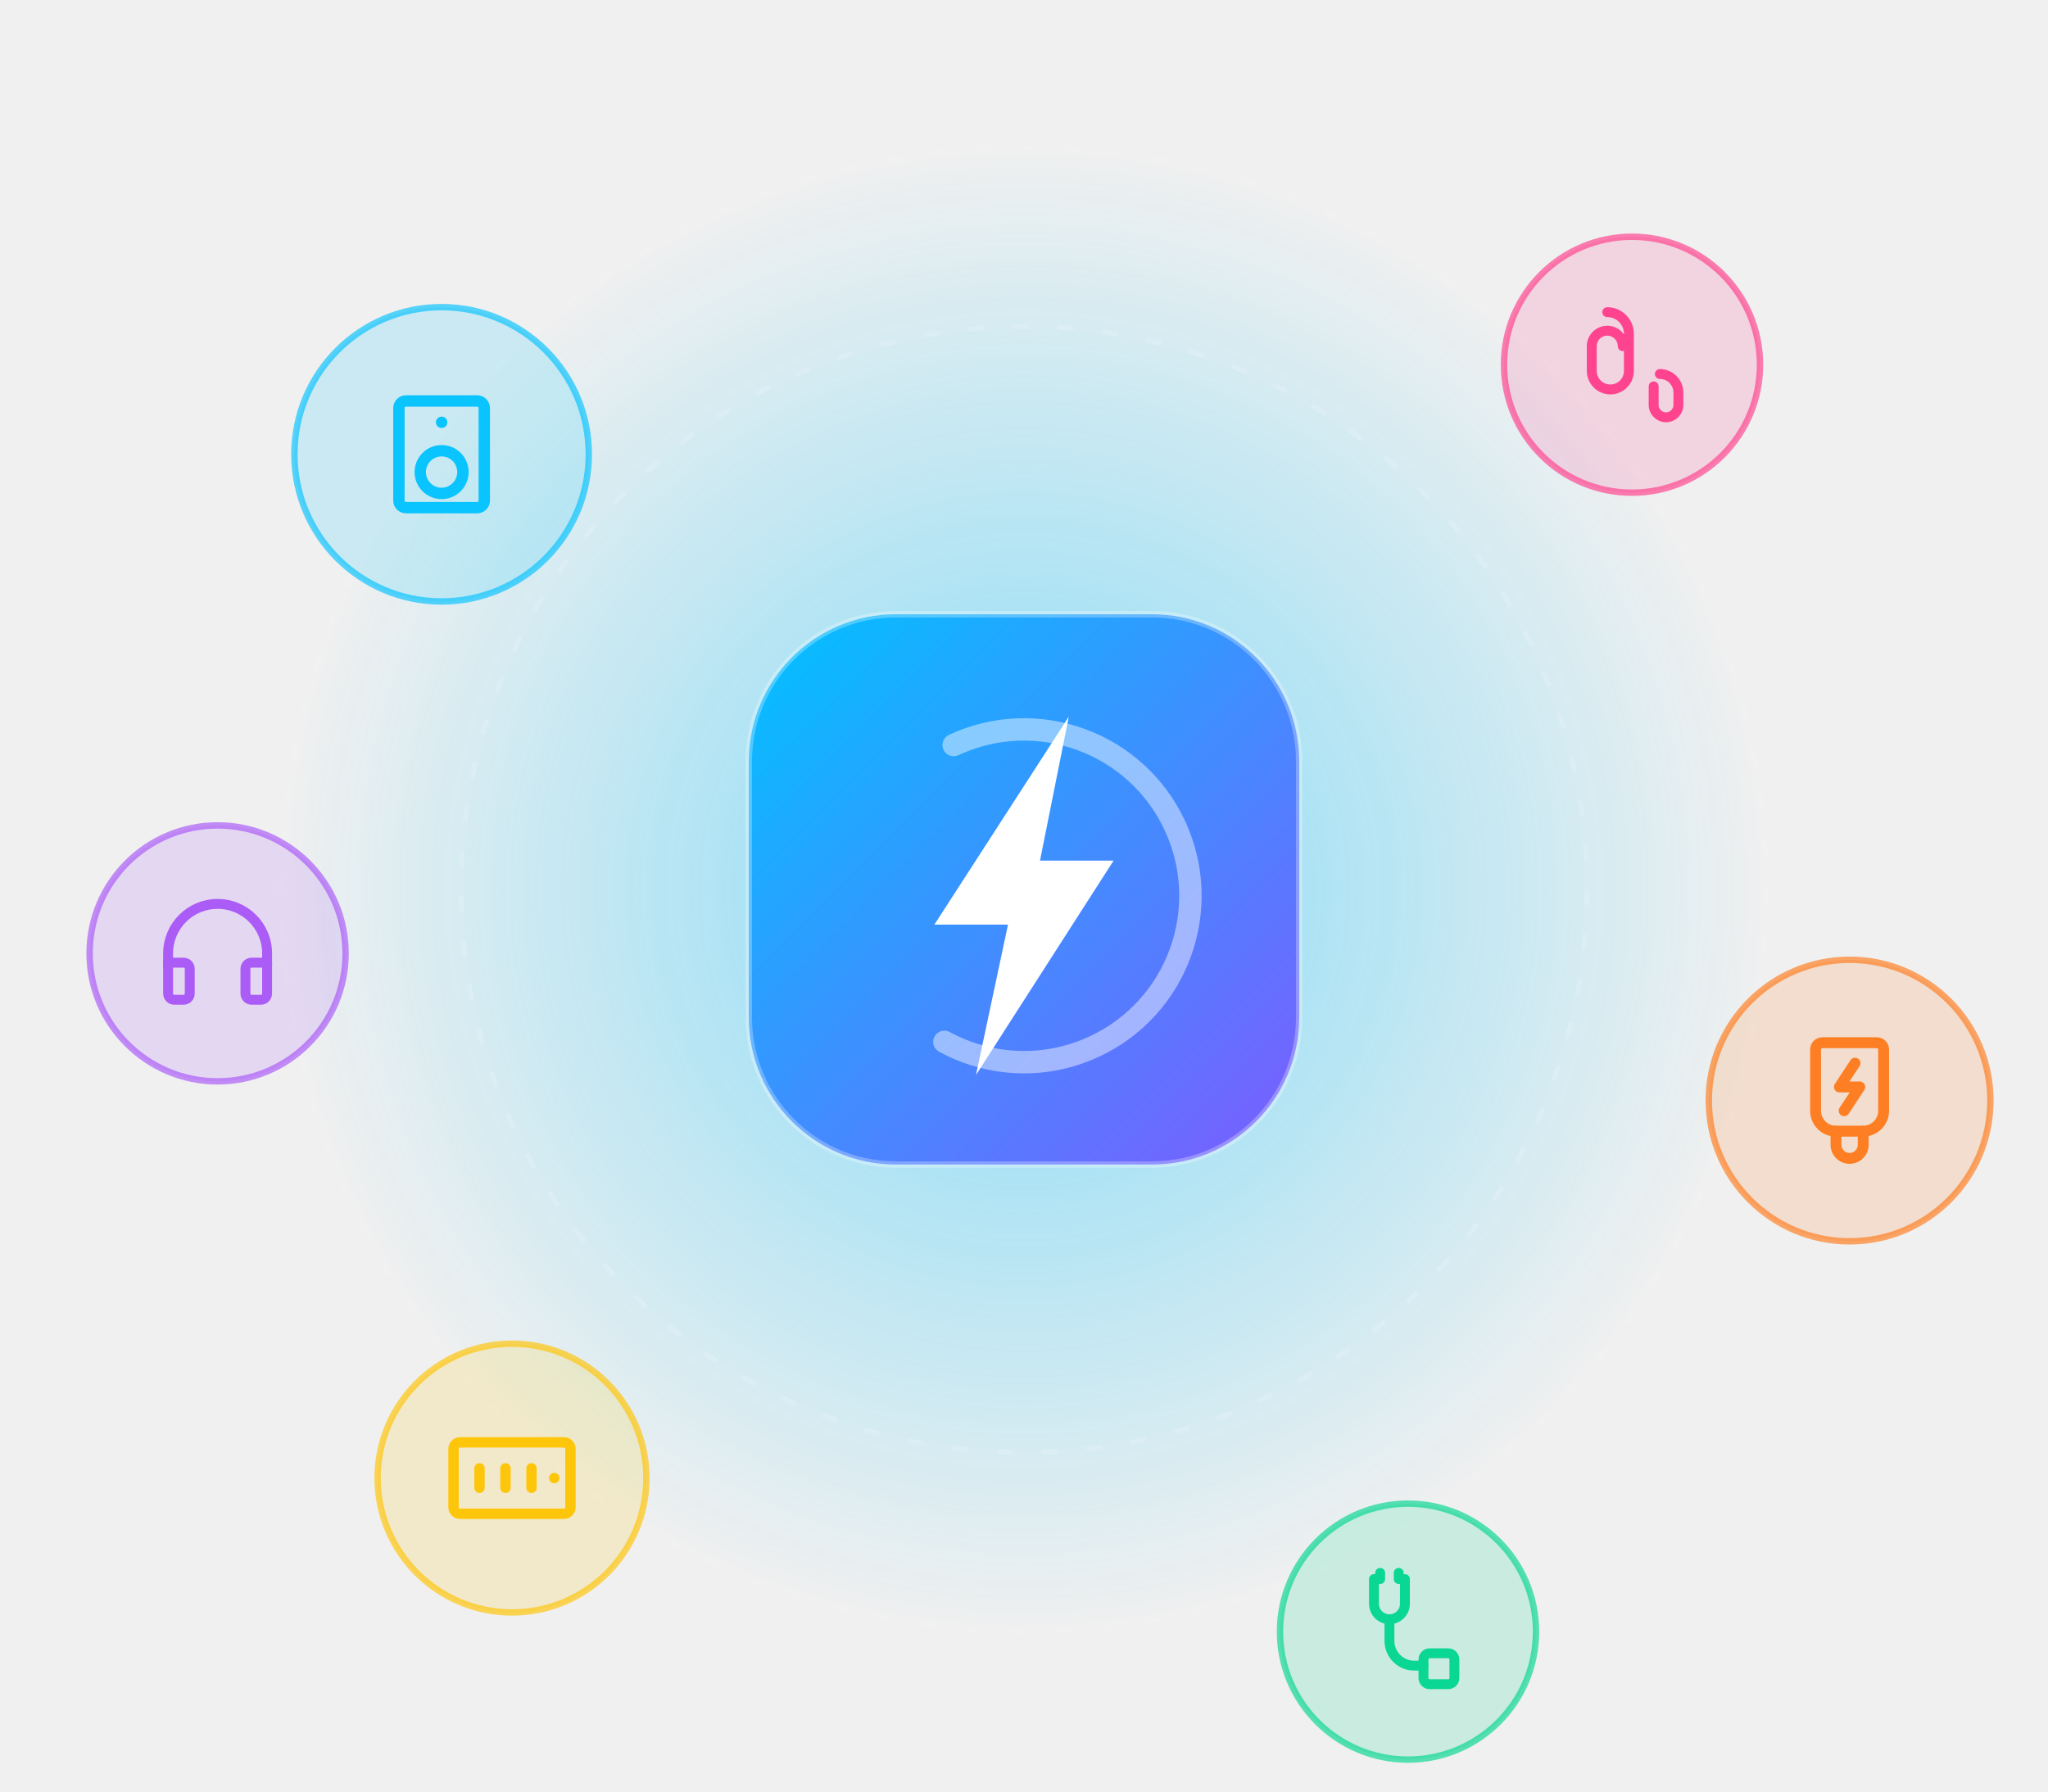
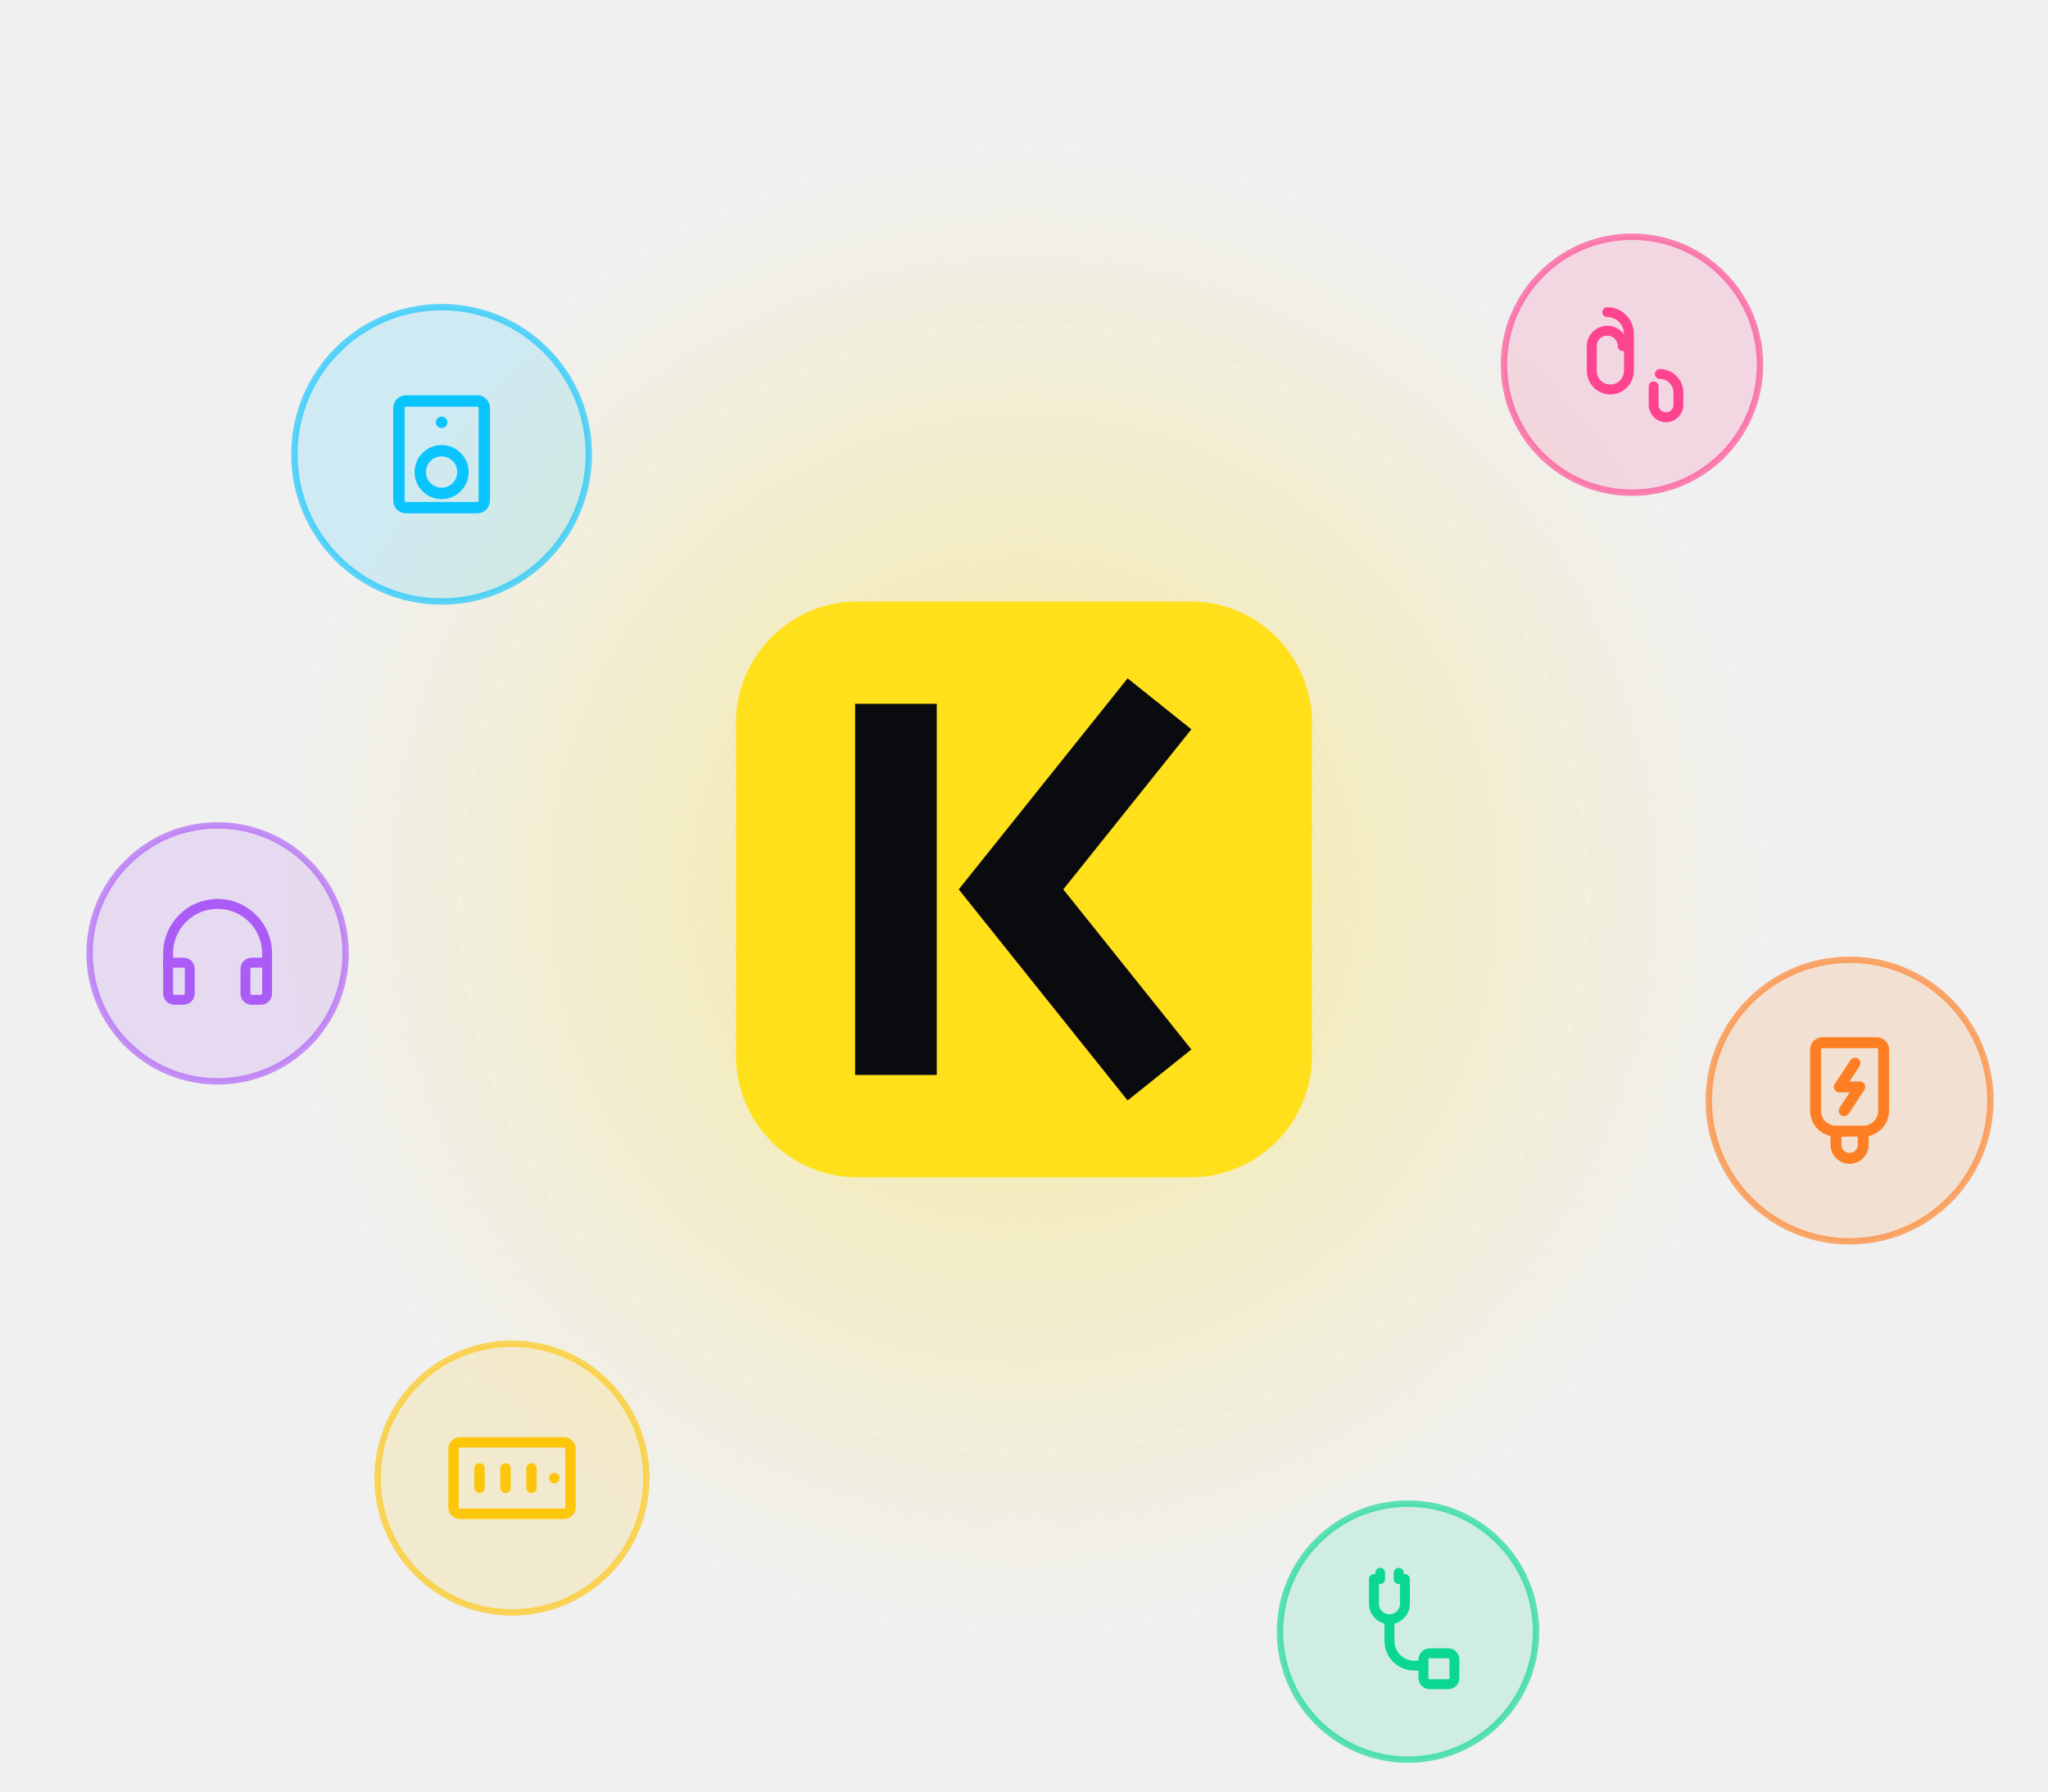
<svg xmlns="http://www.w3.org/2000/svg" viewBox="0 0 640 560" width="640" height="560" role="img" aria-label="Illustration of wholesale consumer electronics: speakers, earbuds, chargers, cables and multiplugs">
  <defs>
-     <linearGradient id="core" x1="0" y1="0" x2="1" y2="1">
-       <stop offset="0" stop-color="#00C2FF" />
-       <stop offset="1" stop-color="#7C5CFF" />
-     </linearGradient>
    <radialGradient id="halo" cx=".5" cy=".5" r=".5">
-       <stop offset="0" stop-color="#00C2FF" stop-opacity=".45" />
-       <stop offset="1" stop-color="#00C2FF" stop-opacity="0" />
+       <stop offset="0" stop-color="#FFE01A" stop-opacity=".38" />
+       <stop offset="1" stop-color="#FFE01A" stop-opacity="0" />
    </radialGradient>
  </defs>
  <circle cx="320" cy="278" r="230" fill="url(#halo)" />
-   <circle cx="320" cy="278" r="176" fill="none" stroke="#fff" stroke-opacity=".14" stroke-width="1.5" stroke-dasharray="5 9" />
-   <circle cx="320" cy="278" r="232" fill="none" stroke="#fff" stroke-opacity=".09" stroke-width="1.5" stroke-dasharray="5 9" />
+   <circle cx="320" cy="278" r="176" fill="none" stroke="#fff" stroke-opacity=".13" stroke-width="1.5" stroke-dasharray="5 9" />
+   <circle cx="320" cy="278" r="232" fill="none" stroke="#fff" stroke-opacity=".08" stroke-width="1.5" stroke-dasharray="5 9" />
  <g>
-     <circle cx="138" cy="142" r="46" fill="#00C2FF" fill-opacity=".16" />
-     <circle cx="138" cy="142" r="46" fill="none" stroke="#00C2FF" stroke-opacity=".65" stroke-width="2" />
+     <circle cx="138" cy="142" r="46" fill="#00C2FF" fill-opacity=".14" />
+     <circle cx="138" cy="142" r="46" fill="none" stroke="#00C2FF" stroke-opacity=".62" stroke-width="2" />
    <g transform="translate(111.32 115.32) scale(2.223333)" color="#00C2FF" stroke-width="1.7" opacity=".95">
      <path d="M7 4.5h10a1 1 0 0 1 1 1v13a1 1 0 0 1-1 1H7a1 1 0 0 1-1-1v-13a1 1 0 0 1 1-1Z" fill="none" stroke="currentColor" stroke-width="1.6" stroke-linecap="round" stroke-linejoin="round" />
      <path d="M12 11.5a3 3 0 1 1 0 6 3 3 0 0 1 0-6Z" fill="none" stroke="currentColor" stroke-width="1.6" stroke-linecap="round" stroke-linejoin="round" />
      <path d="M12 7.5h.01" fill="none" stroke="currentColor" stroke-width="1.6" stroke-linecap="round" stroke-linejoin="round" />
    </g>
  </g>
  <g>
-     <circle cx="510" cy="114" r="40" fill="#FF3D8B" fill-opacity=".16" />
-     <circle cx="510" cy="114" r="40" fill="none" stroke="#FF3D8B" stroke-opacity=".65" stroke-width="2" />
+     <circle cx="510" cy="114" r="40" fill="#FF3D8B" fill-opacity=".14" />
+     <circle cx="510" cy="114" r="40" fill="none" stroke="#FF3D8B" stroke-opacity=".62" stroke-width="2" />
    <g transform="translate(486.8 90.8) scale(1.933333)" color="#FF3D8B" stroke-width="1.7" opacity=".95">
      <path d="M8 3.5a3.5 3.5 0 0 1 3.5 3.5v6a3 3 0 0 1-6 0V9" fill="none" stroke="currentColor" stroke-width="1.6" stroke-linecap="round" stroke-linejoin="round" />
      <path d="M5.5 9a2.5 2.5 0 0 1 5 0" fill="none" stroke="currentColor" stroke-width="1.6" stroke-linecap="round" stroke-linejoin="round" />
      <path d="M16.5 13.5a3 3 0 0 1 3 3v2a2 2 0 0 1-4 0v-3" fill="none" stroke="currentColor" stroke-width="1.6" stroke-linecap="round" stroke-linejoin="round" />
    </g>
  </g>
  <g>
-     <circle cx="578" cy="344" r="44" fill="#FF7A1A" fill-opacity=".16" />
-     <circle cx="578" cy="344" r="44" fill="none" stroke="#FF7A1A" stroke-opacity=".65" stroke-width="2" />
+     <circle cx="578" cy="344" r="44" fill="#FF7A1A" fill-opacity=".14" />
+     <circle cx="578" cy="344" r="44" fill="none" stroke="#FF7A1A" stroke-opacity=".62" stroke-width="2" />
    <g transform="translate(552.48 318.48) scale(2.126667)" color="#FF7A1A" stroke-width="1.7" opacity=".95">
      <path d="M8 3.5h8a1 1 0 0 1 1 1v9a3 3 0 0 1-3 3h-4a3 3 0 0 1-3-3v-9a1 1 0 0 1 1-1Z" fill="none" stroke="currentColor" stroke-width="1.6" stroke-linecap="round" stroke-linejoin="round" />
      <path d="M10 16.5v2a2 2 0 0 0 4 0v-2" fill="none" stroke="currentColor" stroke-width="1.6" stroke-linecap="round" stroke-linejoin="round" />
      <path d="M12.8 6.5 10.5 10h3l-2.3 3.5" fill="none" stroke="currentColor" stroke-width="1.6" stroke-linecap="round" stroke-linejoin="round" />
    </g>
  </g>
  <g>
-     <circle cx="440" cy="510" r="40" fill="#00D68F" fill-opacity=".16" />
-     <circle cx="440" cy="510" r="40" fill="none" stroke="#00D68F" stroke-opacity=".65" stroke-width="2" />
+     <circle cx="440" cy="510" r="40" fill="#00D68F" fill-opacity=".14" />
+     <circle cx="440" cy="510" r="40" fill="none" stroke="#00D68F" stroke-opacity=".62" stroke-width="2" />
    <g transform="translate(416.8 486.8) scale(1.933333)" color="#00D68F" stroke-width="1.7" opacity=".95">
      <path d="M6.5 3.5v4a2.5 2.5 0 0 0 5 0v-4" fill="none" stroke="currentColor" stroke-width="1.6" stroke-linecap="round" stroke-linejoin="round" />
      <path d="M7.5 3.5v-1M10.5 3.5v-1" fill="none" stroke="currentColor" stroke-width="1.6" stroke-linecap="round" stroke-linejoin="round" />
      <path d="M9 10v3.5a4 4 0 0 0 4 4h1.5" fill="none" stroke="currentColor" stroke-width="1.6" stroke-linecap="round" stroke-linejoin="round" />
      <path d="M15.5 15.5h3a1 1 0 0 1 1 1v3a1 1 0 0 1-1 1h-3a1 1 0 0 1-1-1v-3a1 1 0 0 1 1-1Z" fill="none" stroke="currentColor" stroke-width="1.6" stroke-linecap="round" stroke-linejoin="round" />
    </g>
  </g>
  <g>
-     <circle cx="160" cy="462" r="42" fill="#FFC400" fill-opacity=".16" />
-     <circle cx="160" cy="462" r="42" fill="none" stroke="#FFC400" stroke-opacity=".65" stroke-width="2" />
+     <circle cx="160" cy="462" r="42" fill="#FFC400" fill-opacity=".14" />
+     <circle cx="160" cy="462" r="42" fill="none" stroke="#FFC400" stroke-opacity=".62" stroke-width="2" />
    <g transform="translate(135.64 437.64) scale(2.03)" color="#FFC400" stroke-width="1.7" opacity=".95">
      <path d="M4 6.5h16a1 1 0 0 1 1 1v9a1 1 0 0 1-1 1H4a1 1 0 0 1-1-1v-9a1 1 0 0 1 1-1Z" fill="none" stroke="currentColor" stroke-width="1.6" stroke-linecap="round" stroke-linejoin="round" />
      <path d="M7 10.5v3M11 10.5v3M15 10.5v3M18.5 12h.01" fill="none" stroke="currentColor" stroke-width="1.6" stroke-linecap="round" stroke-linejoin="round" />
    </g>
  </g>
  <g>
-     <circle cx="68" cy="298" r="40" fill="#A855F7" fill-opacity=".16" />
-     <circle cx="68" cy="298" r="40" fill="none" stroke="#A855F7" stroke-opacity=".65" stroke-width="2" />
+     <circle cx="68" cy="298" r="40" fill="#A855F7" fill-opacity=".14" />
+     <circle cx="68" cy="298" r="40" fill="none" stroke="#A855F7" stroke-opacity=".62" stroke-width="2" />
    <g transform="translate(44.8 274.8) scale(1.933333)" color="#A855F7" stroke-width="1.7" opacity=".95">
      <path d="M4 14v-2a8 8 0 1 1 16 0v2" fill="none" stroke="currentColor" stroke-width="1.6" stroke-linecap="round" stroke-linejoin="round" />
      <path d="M4 13.5h2.5a1 1 0 0 1 1 1v4a1 1 0 0 1-1 1H5a1 1 0 0 1-1-1v-5ZM20 13.5h-2.5a1 1 0 0 0-1 1v4a1 1 0 0 0 1 1H19a1 1 0 0 0 1-1v-5Z" fill="none" stroke="currentColor" stroke-width="1.6" stroke-linecap="round" stroke-linejoin="round" />
    </g>
  </g>
  <g>
-     <rect x="234" y="192" width="172" height="172" rx="46" fill="url(#core)" />
-     <rect x="234" y="192" width="172" height="172" rx="46" fill="none" stroke="#fff" stroke-opacity=".28" stroke-width="2" />
-     <circle cx="320" cy="280" r="52" fill="none" stroke="#fff" stroke-opacity=".45" stroke-width="7" stroke-linecap="round" stroke-dasharray="212 115" transform="rotate(-115 320 280)" />
-     <path d="M334 224 292 289h23l-10 47 43-67h-23l9-45Z" fill="#fff" />
+     <rect x="230" y="188" width="180" height="180" rx="38" fill="#FFE01A" />
+     <g transform="translate(267.22 220) scale(1.16)" fill="#0A0B0F" color="#0A0B0F">
+       <rect x="0" y="0" width="22" height="100" />
+       <path d="M 82 0 L 42 50 L 82 100" fill="none" stroke="currentColor" stroke-width="22" stroke-linecap="butt" stroke-linejoin="miter" />
+     </g>
  </g>
</svg>
